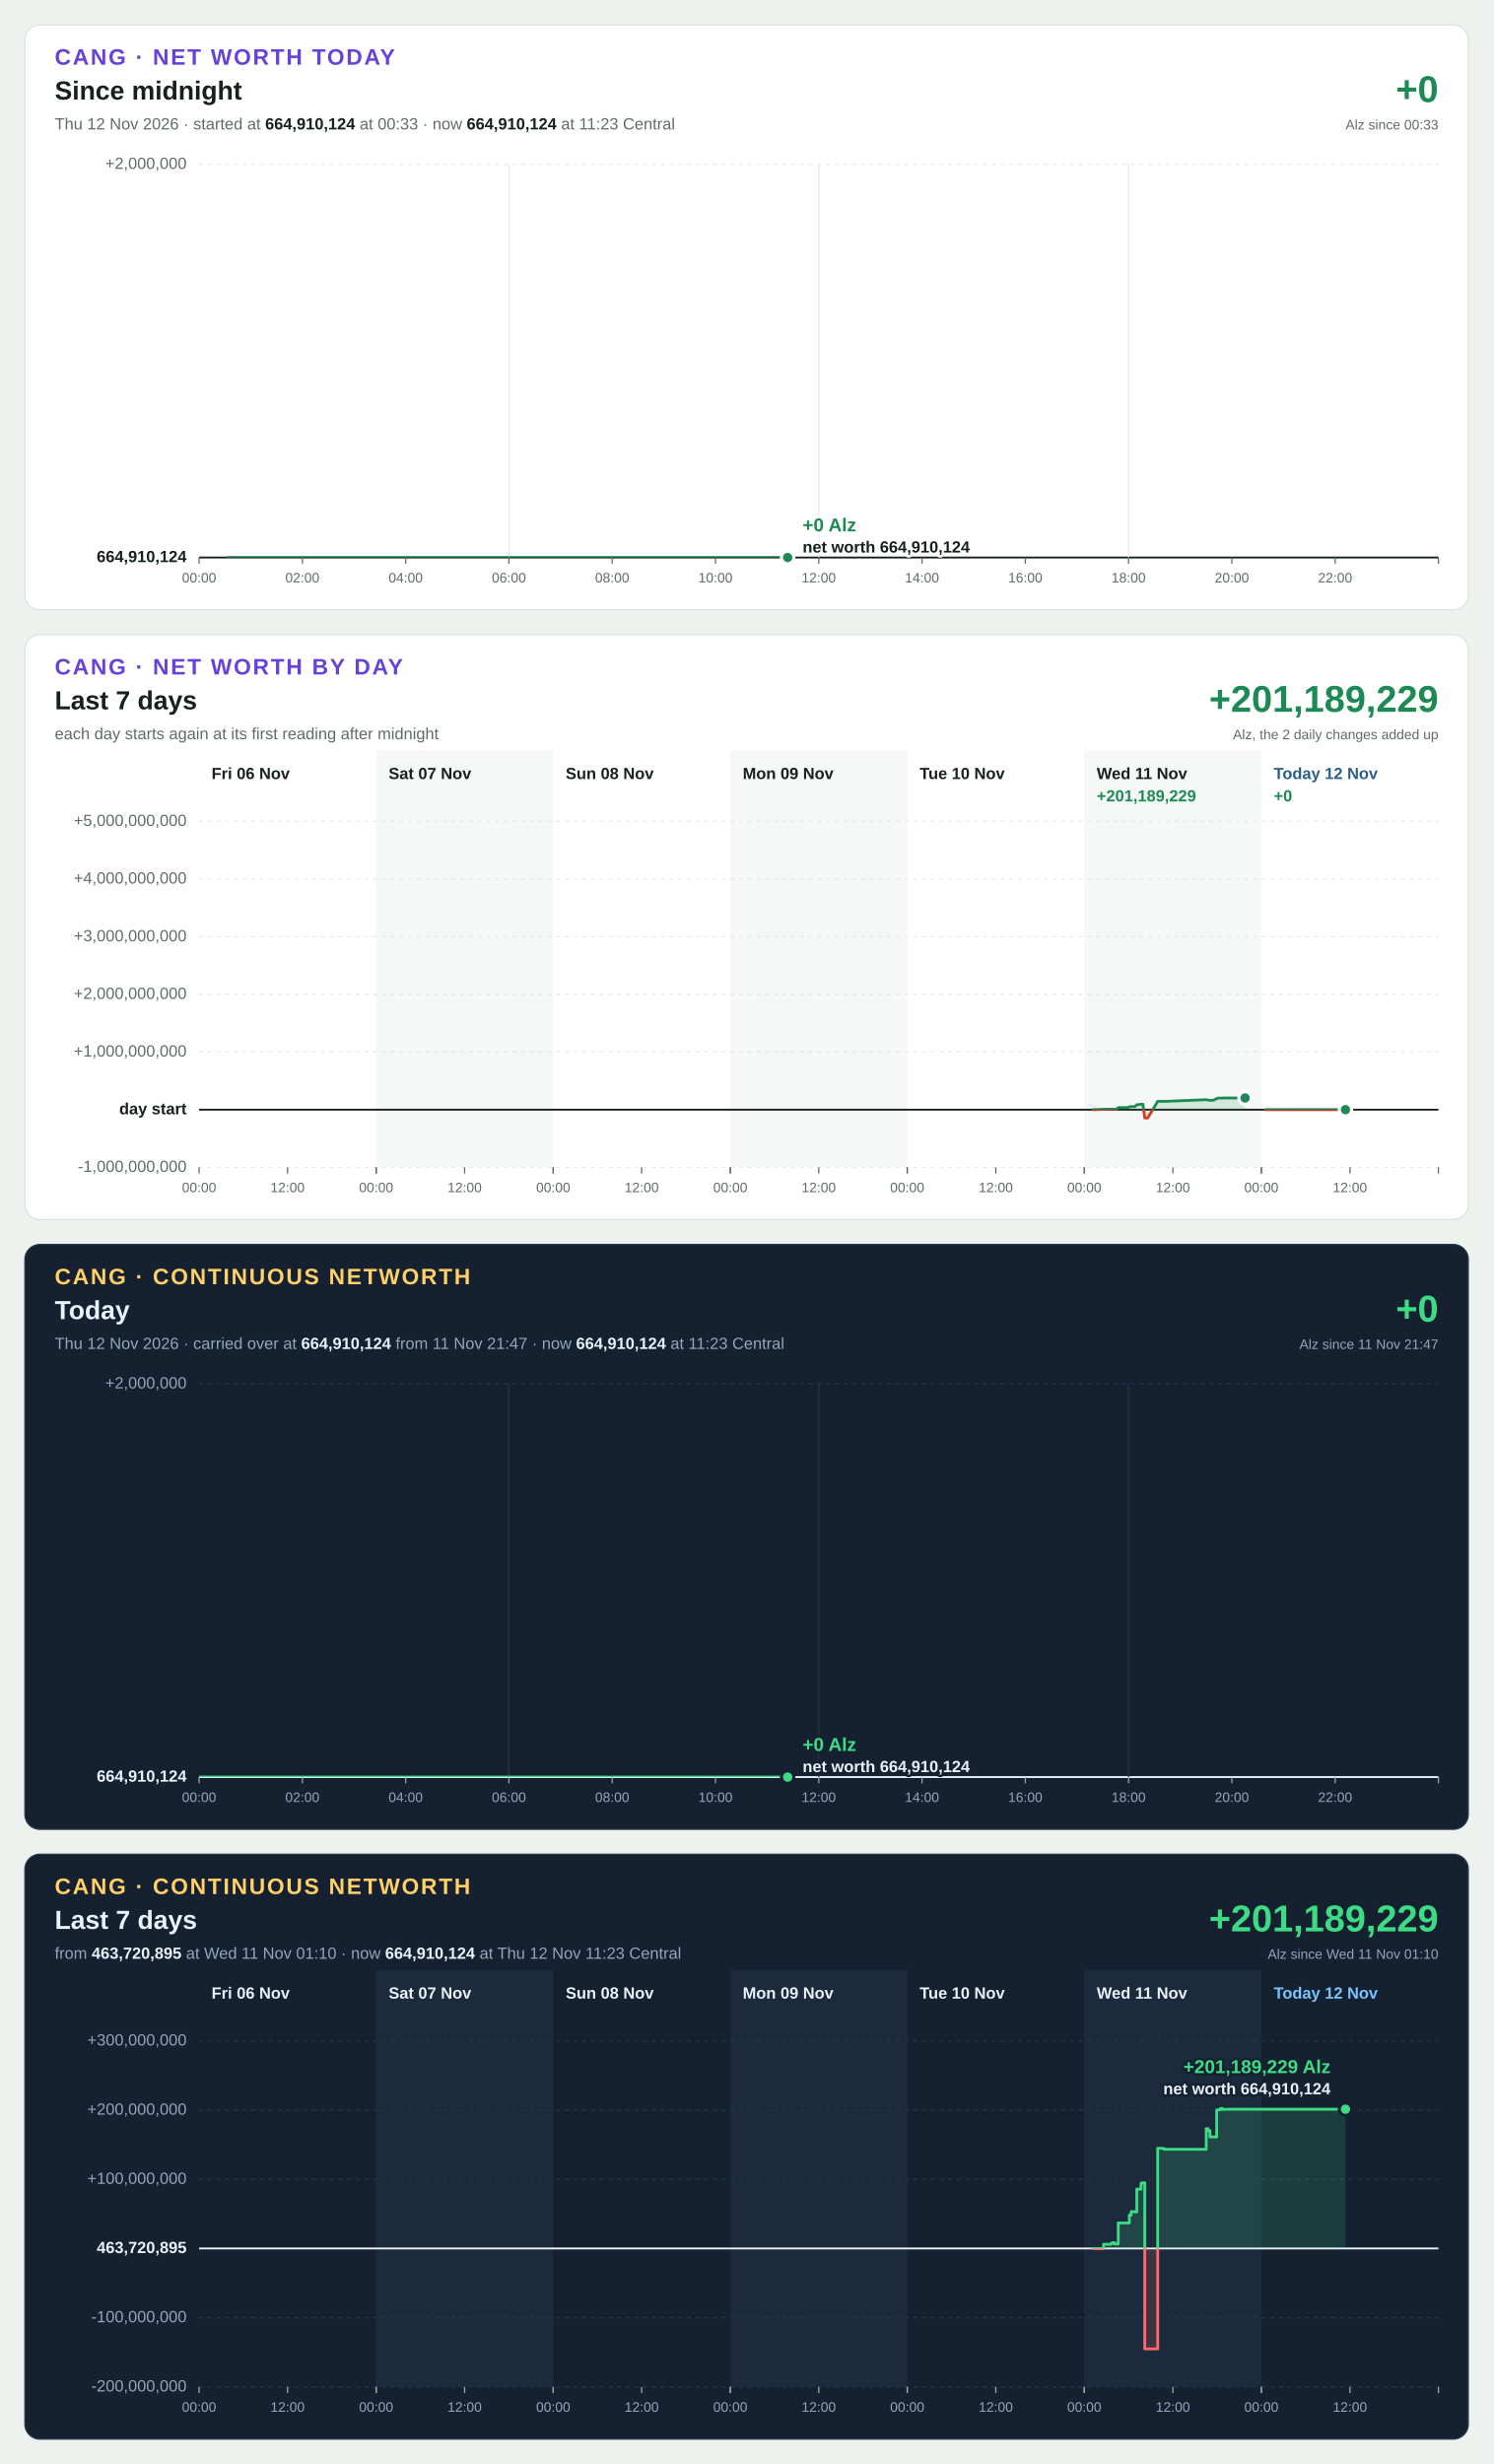
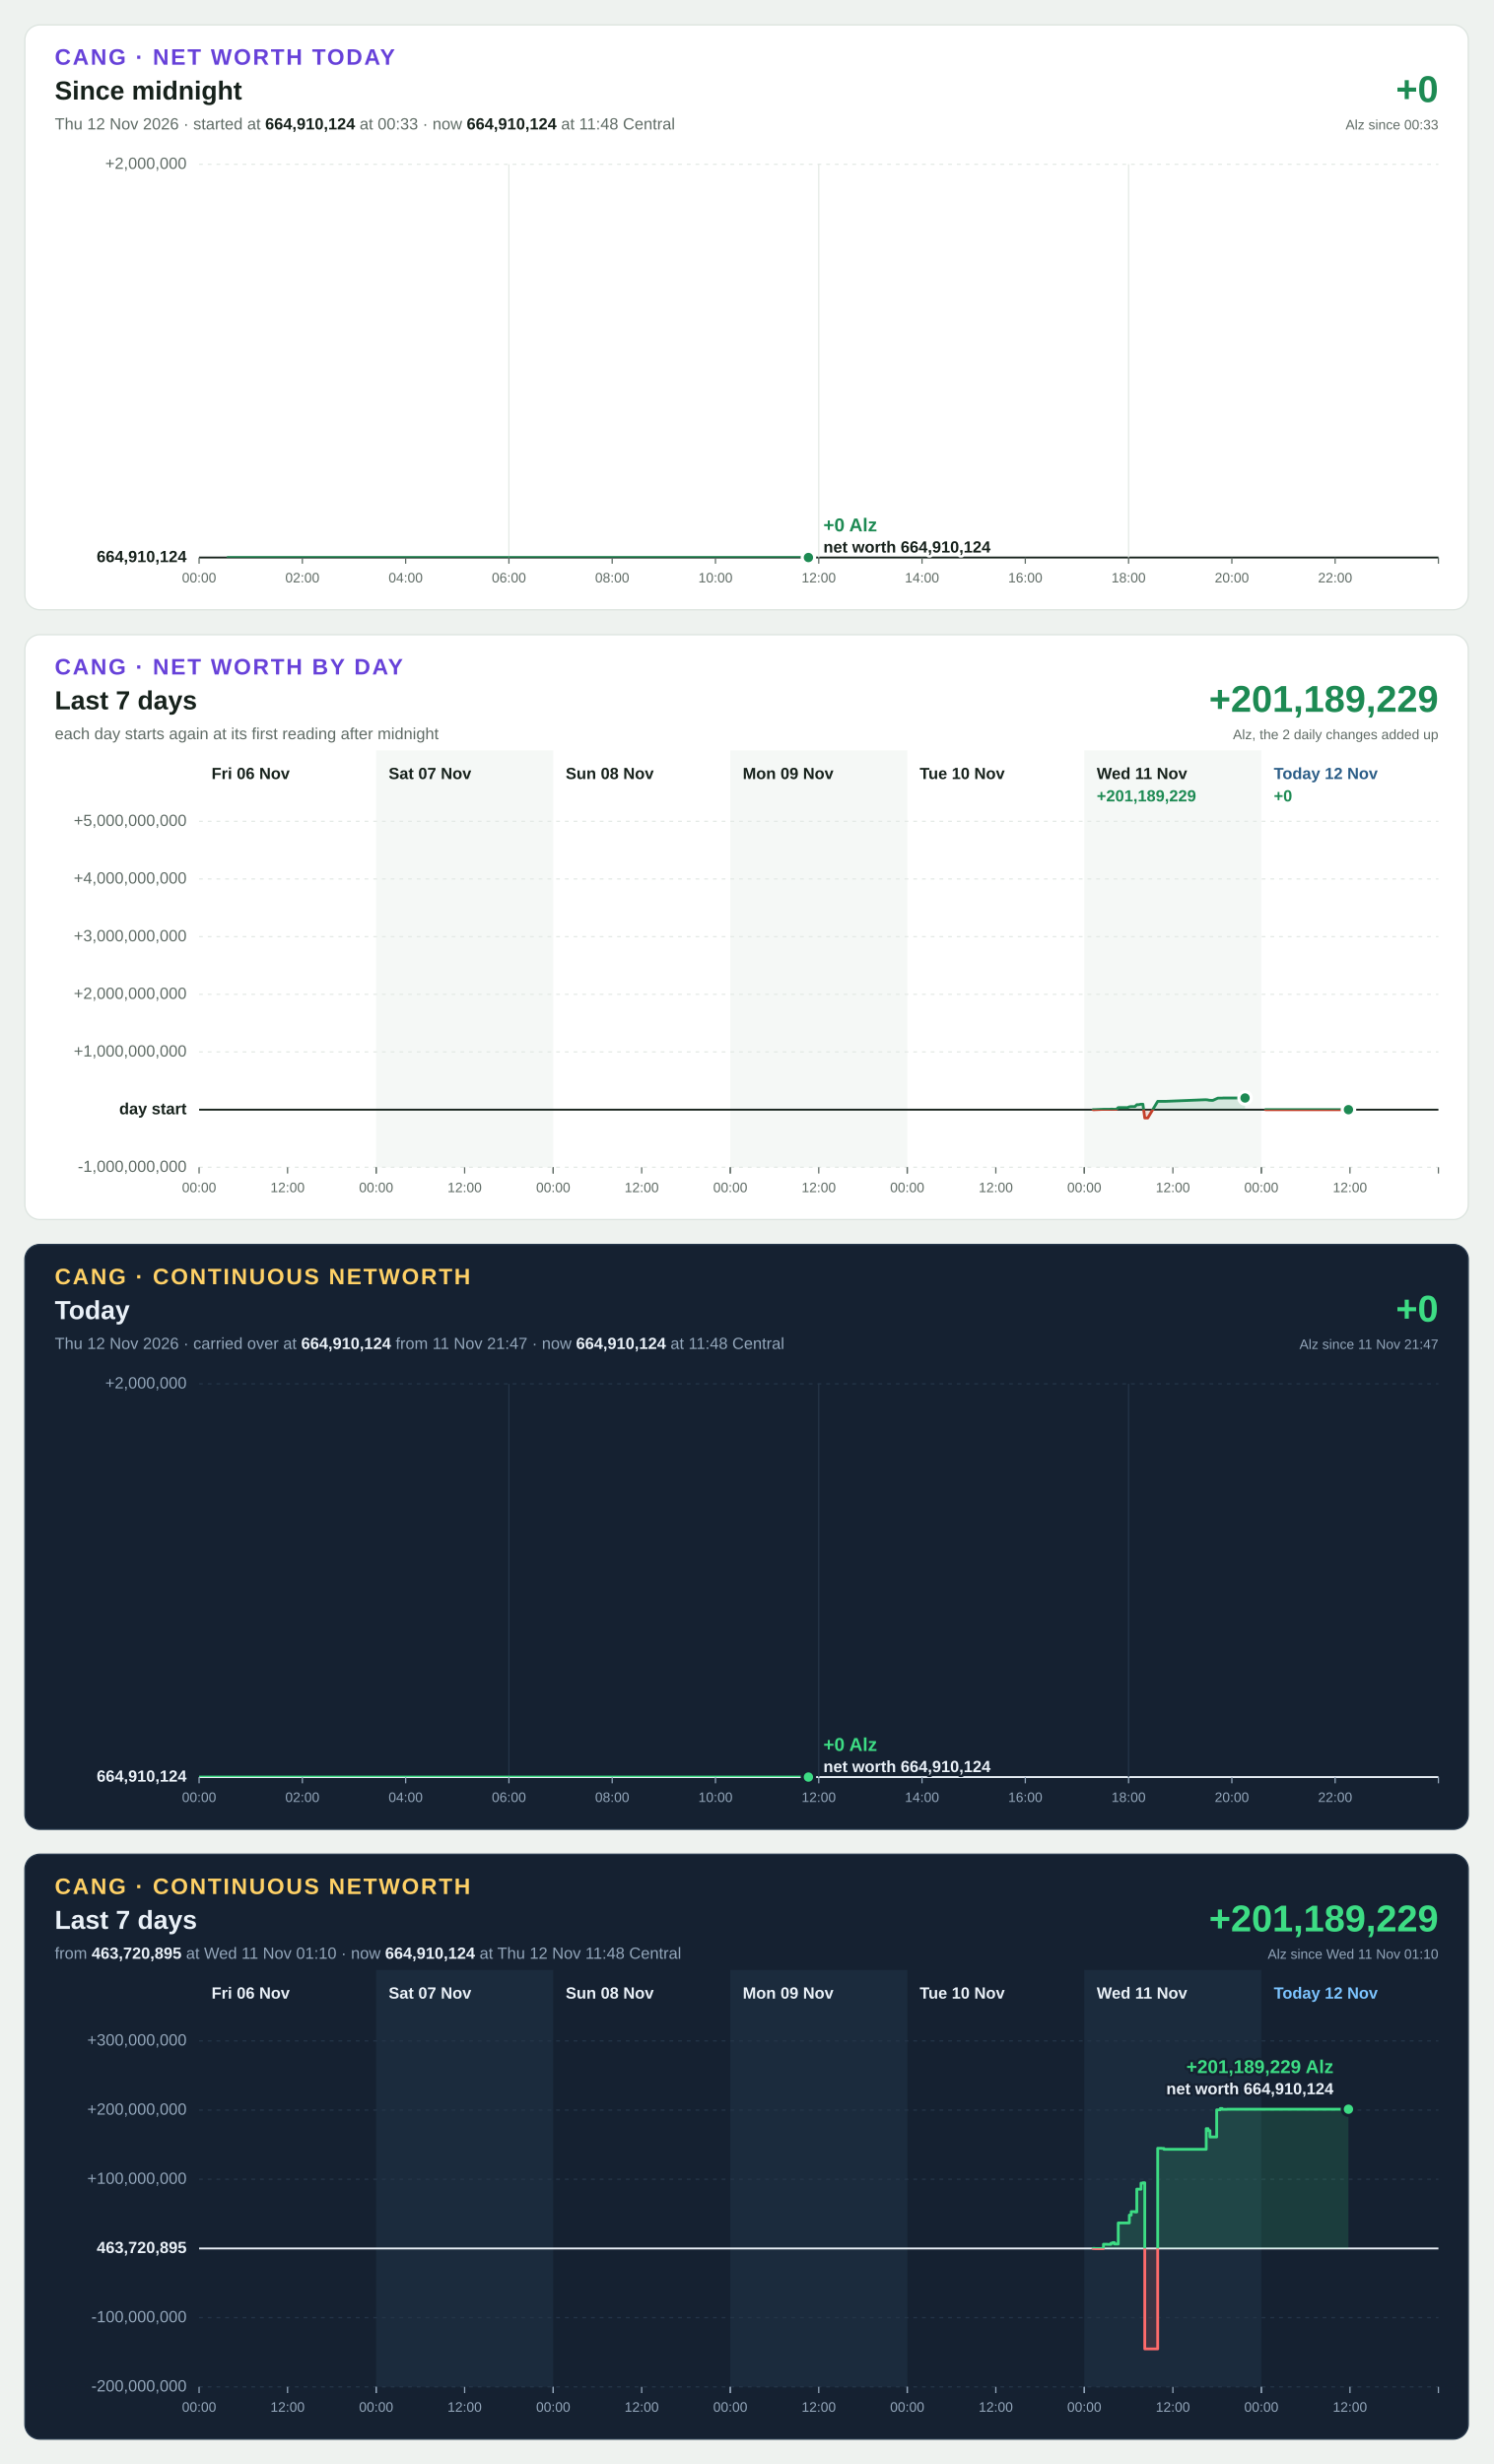
<svg xmlns="http://www.w3.org/2000/svg" width="1200" height="1980" viewBox="0 0 1200 1980" font-family="Segoe UI, Helvetica Neue, Arial, sans-serif" font-size="13" style="font-variant-numeric: tabular-nums">
  <rect width="1200" height="1980" fill="#eef2ef" />
  <g transform="translate(20,20)">
    <rect width="1160" height="470" rx="12" fill="#ffffff" stroke="#dbe3de" />
    <text x="24" y="32" font-size="18" font-weight="700" letter-spacing="1.4" fill="#6741d9">CANG · NET WORTH TODAY</text>
    <text x="24" y="60" font-size="21" font-weight="700" fill="#16211b">Since midnight</text>
-     <text x="24" y="84" fill="#5f6b65">Thu 12 Nov 2026 · started at <tspan font-weight="700" fill="#16211b">664,910,124</tspan> at 00:33 · now <tspan font-weight="700" fill="#16211b">664,910,124</tspan> at 11:23 Central</text>
+     <text x="24" y="84" fill="#5f6b65">Thu 12 Nov 2026 · started at <tspan font-weight="700" fill="#16211b">664,910,124</tspan> at 00:33 · now <tspan font-weight="700" fill="#16211b">664,910,124</tspan> at 11:48 Central</text>
    <text x="1136" y="62" font-size="30" font-weight="700" text-anchor="end" fill="#1d8a53">+0</text>
    <text x="1136" y="84" font-size="11" text-anchor="end" fill="#5f6b65">Alz since 00:33</text>
    <line x1="140" x2="1136" y1="428.0" y2="428.0" stroke="#16211b" stroke-width="1.5" />
    <text x="130" y="428.0" text-anchor="end" dominant-baseline="middle" font-weight="700" fill="#16211b">664,910,124</text>
    <line x1="140" x2="1136" y1="112.0" y2="112.0" stroke="#e3e9e5" stroke-width="1" stroke-dasharray="3 4" />
    <text x="130" y="112.0" text-anchor="end" dominant-baseline="middle" font-weight="400" fill="#5f6b65">+2,000,000</text>
    <line x1="140.0" x2="140.0" y1="428" y2="433" stroke="#5f6b65" stroke-width="1" />
    <text x="140.0" y="448" font-size="11" text-anchor="middle" fill="#5f6b65">00:00</text>
    <line x1="223.0" x2="223.0" y1="428" y2="433" stroke="#5f6b65" stroke-width="1" />
    <text x="223.0" y="448" font-size="11" text-anchor="middle" fill="#5f6b65">02:00</text>
    <line x1="306.0" x2="306.0" y1="428" y2="433" stroke="#5f6b65" stroke-width="1" />
    <text x="306.0" y="448" font-size="11" text-anchor="middle" fill="#5f6b65">04:00</text>
    <line x1="389.0" x2="389.0" y1="112" y2="428" stroke="#e3e9e5" stroke-width="1" />
    <line x1="389.0" x2="389.0" y1="428" y2="433" stroke="#5f6b65" stroke-width="1" />
    <text x="389.0" y="448" font-size="11" text-anchor="middle" fill="#5f6b65">06:00</text>
    <line x1="472.0" x2="472.0" y1="428" y2="433" stroke="#5f6b65" stroke-width="1" />
    <text x="472.0" y="448" font-size="11" text-anchor="middle" fill="#5f6b65">08:00</text>
    <line x1="555.0" x2="555.0" y1="428" y2="433" stroke="#5f6b65" stroke-width="1" />
    <text x="555.0" y="448" font-size="11" text-anchor="middle" fill="#5f6b65">10:00</text>
    <line x1="638.0" x2="638.0" y1="112" y2="428" stroke="#e3e9e5" stroke-width="1" />
    <line x1="638.0" x2="638.0" y1="428" y2="433" stroke="#5f6b65" stroke-width="1" />
    <text x="638.0" y="448" font-size="11" text-anchor="middle" fill="#5f6b65">12:00</text>
    <line x1="721.0" x2="721.0" y1="428" y2="433" stroke="#5f6b65" stroke-width="1" />
    <text x="721.0" y="448" font-size="11" text-anchor="middle" fill="#5f6b65">14:00</text>
    <line x1="804.0" x2="804.0" y1="428" y2="433" stroke="#5f6b65" stroke-width="1" />
    <text x="804.0" y="448" font-size="11" text-anchor="middle" fill="#5f6b65">16:00</text>
    <line x1="887.0" x2="887.0" y1="112" y2="428" stroke="#e3e9e5" stroke-width="1" />
    <line x1="887.0" x2="887.0" y1="428" y2="433" stroke="#5f6b65" stroke-width="1" />
    <text x="887.0" y="448" font-size="11" text-anchor="middle" fill="#5f6b65">18:00</text>
    <line x1="970.0" x2="970.0" y1="428" y2="433" stroke="#5f6b65" stroke-width="1" />
    <text x="970.0" y="448" font-size="11" text-anchor="middle" fill="#5f6b65">20:00</text>
    <line x1="1053.0" x2="1053.0" y1="428" y2="433" stroke="#5f6b65" stroke-width="1" />
    <text x="1053.0" y="448" font-size="11" text-anchor="middle" fill="#5f6b65">22:00</text>
    <line x1="1136.0" x2="1136.0" y1="428" y2="433" stroke="#5f6b65" stroke-width="1" />
    <defs>
-       <path id="shape-today" d="M163.1 428.0L163.1 428.0L163.7 428.0L187.1 428.0L187.4 428.0L195.3 428.0L508.9 428.0L509.2 428.0L572.1 428.0L572.4 428.0L588.5 428.0L588.8 428.0L613.0 428.0L613.0 428.0Z" />
-       <path id="line-today" d="M163.1 428.0L163.7 428.0L187.1 428.0L187.4 428.0L195.3 428.0L508.9 428.0L509.2 428.0L572.1 428.0L572.4 428.0L588.5 428.0L588.8 428.0L613.0 428.0" />
+       <path id="shape-today" d="M163.1 428.0L163.1 428.0L163.7 428.0L187.1 428.0L187.4 428.0L195.3 428.0L508.9 428.0L509.2 428.0L572.1 428.0L572.4 428.0L588.5 428.0L588.8 428.0L613.0 428.0L629.7 428.0L629.7 428.0Z" />
+       <path id="line-today" d="M163.1 428.0L163.7 428.0L187.1 428.0L187.4 428.0L195.3 428.0L508.9 428.0L509.2 428.0L572.1 428.0L572.4 428.0L588.5 428.0L588.8 428.0L613.0 428.0L629.7 428.0" />
      <clipPath id="up-today">
        <rect x="140" y="112" width="996" height="316.0" />
      </clipPath>
      <clipPath id="down-today">
        <rect x="140" y="428.0" width="996" height="0.0" />
      </clipPath>
    </defs>
    <use href="#shape-today" fill="#1d8a53" fill-opacity="0.15" clip-path="url(#up-today)" />
    <use href="#line-today" fill="none" stroke="#1d8a53" stroke-width="2.25" stroke-linejoin="round" stroke-linecap="round" clip-path="url(#up-today)" />
    <use href="#shape-today" fill="#c4402b" fill-opacity="0.15" clip-path="url(#down-today)" />
    <use href="#line-today" fill="none" stroke="#c4402b" stroke-width="2.25" stroke-linejoin="round" stroke-linecap="round" clip-path="url(#down-today)" />
-     <circle cx="613.0" cy="428.0" r="5" fill="#1d8a53" stroke="#ffffff" stroke-width="2.5" />
-     <text x="625.0" y="407.0" text-anchor="start" font-size="15" font-weight="700" fill="#1d8a53" stroke="#ffffff" stroke-width="4" stroke-linejoin="round" paint-order="stroke">+0 Alz</text>
-     <text x="625.0" y="424.0" text-anchor="start" font-size="13" font-weight="600" fill="#16211b" stroke="#ffffff" stroke-width="4" stroke-linejoin="round" paint-order="stroke">net worth 664,910,124</text>
+     <circle cx="629.7" cy="428.0" r="5" fill="#1d8a53" stroke="#ffffff" stroke-width="2.5" />
+     <text x="641.7" y="407.0" text-anchor="start" font-size="15" font-weight="700" fill="#1d8a53" stroke="#ffffff" stroke-width="4" stroke-linejoin="round" paint-order="stroke">+0 Alz</text>
+     <text x="641.7" y="424.0" text-anchor="start" font-size="13" font-weight="600" fill="#16211b" stroke="#ffffff" stroke-width="4" stroke-linejoin="round" paint-order="stroke">net worth 664,910,124</text>
  </g>
  <g transform="translate(20,510)">
    <rect width="1160" height="470" rx="12" fill="#ffffff" stroke="#dbe3de" />
    <text x="24" y="32" font-size="18" font-weight="700" letter-spacing="1.4" fill="#6741d9">CANG · NET WORTH BY DAY</text>
    <text x="24" y="60" font-size="21" font-weight="700" fill="#16211b">Last 7 days</text>
    <text x="24" y="84" fill="#5f6b65">each day starts again at its first reading after midnight</text>
    <text x="1136" y="62" font-size="30" font-weight="700" text-anchor="end" fill="#1d8a53">+201,189,229</text>
    <text x="1136" y="84" font-size="11" text-anchor="end" fill="#5f6b65">Alz, the 2 daily changes added up</text>
    <rect x="282.3" y="93" width="142.3" height="335" fill="#f5f8f6" />
    <rect x="566.9" y="93" width="142.3" height="335" fill="#f5f8f6" />
    <rect x="851.4" y="93" width="142.3" height="335" fill="#f5f8f6" />
    <line x1="140" x2="1136" y1="428.0" y2="428.0" stroke="#e3e9e5" stroke-width="1" stroke-dasharray="3 4" />
    <text x="130" y="428.0" text-anchor="end" dominant-baseline="middle" font-weight="400" fill="#5f6b65">-1,000,000,000</text>
    <line x1="140" x2="1136" y1="381.7" y2="381.7" stroke="#16211b" stroke-width="1.5" />
    <text x="130" y="381.7" text-anchor="end" dominant-baseline="middle" font-weight="700" fill="#16211b">day start</text>
    <line x1="140" x2="1136" y1="335.3" y2="335.3" stroke="#e3e9e5" stroke-width="1" stroke-dasharray="3 4" />
    <text x="130" y="335.3" text-anchor="end" dominant-baseline="middle" font-weight="400" fill="#5f6b65">+1,000,000,000</text>
    <line x1="140" x2="1136" y1="289.0" y2="289.0" stroke="#e3e9e5" stroke-width="1" stroke-dasharray="3 4" />
    <text x="130" y="289.0" text-anchor="end" dominant-baseline="middle" font-weight="400" fill="#5f6b65">+2,000,000,000</text>
    <line x1="140" x2="1136" y1="242.7" y2="242.7" stroke="#e3e9e5" stroke-width="1" stroke-dasharray="3 4" />
    <text x="130" y="242.7" text-anchor="end" dominant-baseline="middle" font-weight="400" fill="#5f6b65">+3,000,000,000</text>
    <line x1="140" x2="1136" y1="196.3" y2="196.3" stroke="#e3e9e5" stroke-width="1" stroke-dasharray="3 4" />
    <text x="130" y="196.3" text-anchor="end" dominant-baseline="middle" font-weight="400" fill="#5f6b65">+4,000,000,000</text>
    <line x1="140" x2="1136" y1="150.0" y2="150.0" stroke="#e3e9e5" stroke-width="1" stroke-dasharray="3 4" />
    <text x="130" y="150.0" text-anchor="end" dominant-baseline="middle" font-weight="400" fill="#5f6b65">+5,000,000,000</text>
    <text x="150.0" y="116" font-weight="700" fill="#16211b">Fri 06 Nov</text>
    <line x1="140.0" x2="140.0" y1="428" y2="433" stroke="#5f6b65" stroke-width="1" />
    <text x="140.0" y="448" font-size="11" text-anchor="middle" fill="#5f6b65">00:00</text>
    <line x1="211.1" x2="211.1" y1="428" y2="433" stroke="#5f6b65" stroke-width="1" />
    <text x="211.1" y="448" font-size="11" text-anchor="middle" fill="#5f6b65">12:00</text>
    <line x1="282.3" x2="282.3" y1="428" y2="433" stroke="#5f6b65" stroke-width="1" />
    <text x="292.3" y="116" font-weight="700" fill="#16211b">Sat 07 Nov</text>
    <line x1="282.3" x2="282.3" y1="428" y2="433" stroke="#5f6b65" stroke-width="1" />
    <text x="282.3" y="448" font-size="11" text-anchor="middle" fill="#5f6b65">00:00</text>
    <line x1="353.4" x2="353.4" y1="428" y2="433" stroke="#5f6b65" stroke-width="1" />
    <text x="353.4" y="448" font-size="11" text-anchor="middle" fill="#5f6b65">12:00</text>
    <line x1="424.6" x2="424.6" y1="428" y2="433" stroke="#5f6b65" stroke-width="1" />
    <text x="434.6" y="116" font-weight="700" fill="#16211b">Sun 08 Nov</text>
    <line x1="424.6" x2="424.6" y1="428" y2="433" stroke="#5f6b65" stroke-width="1" />
    <text x="424.6" y="448" font-size="11" text-anchor="middle" fill="#5f6b65">00:00</text>
    <line x1="495.7" x2="495.7" y1="428" y2="433" stroke="#5f6b65" stroke-width="1" />
    <text x="495.7" y="448" font-size="11" text-anchor="middle" fill="#5f6b65">12:00</text>
    <line x1="566.9" x2="566.9" y1="428" y2="433" stroke="#5f6b65" stroke-width="1" />
    <text x="576.9" y="116" font-weight="700" fill="#16211b">Mon 09 Nov</text>
    <line x1="566.9" x2="566.9" y1="428" y2="433" stroke="#5f6b65" stroke-width="1" />
    <text x="566.9" y="448" font-size="11" text-anchor="middle" fill="#5f6b65">00:00</text>
    <line x1="638.0" x2="638.0" y1="428" y2="433" stroke="#5f6b65" stroke-width="1" />
    <text x="638.0" y="448" font-size="11" text-anchor="middle" fill="#5f6b65">12:00</text>
    <line x1="709.1" x2="709.1" y1="428" y2="433" stroke="#5f6b65" stroke-width="1" />
    <text x="719.1" y="116" font-weight="700" fill="#16211b">Tue 10 Nov</text>
    <line x1="709.1" x2="709.1" y1="428" y2="433" stroke="#5f6b65" stroke-width="1" />
    <text x="709.1" y="448" font-size="11" text-anchor="middle" fill="#5f6b65">00:00</text>
    <line x1="780.3" x2="780.3" y1="428" y2="433" stroke="#5f6b65" stroke-width="1" />
    <text x="780.3" y="448" font-size="11" text-anchor="middle" fill="#5f6b65">12:00</text>
    <line x1="851.4" x2="851.4" y1="428" y2="433" stroke="#5f6b65" stroke-width="1" />
    <text x="861.4" y="116" font-weight="700" fill="#16211b">Wed 11 Nov</text>
    <line x1="851.4" x2="851.4" y1="428" y2="433" stroke="#5f6b65" stroke-width="1" />
    <text x="851.4" y="448" font-size="11" text-anchor="middle" fill="#5f6b65">00:00</text>
    <line x1="922.6" x2="922.6" y1="428" y2="433" stroke="#5f6b65" stroke-width="1" />
    <text x="922.6" y="448" font-size="11" text-anchor="middle" fill="#5f6b65">12:00</text>
    <line x1="993.7" x2="993.7" y1="428" y2="433" stroke="#5f6b65" stroke-width="1" />
    <text x="861.4" y="134" font-weight="700" fill="#1d8a53">+201,189,229</text>
    <defs>
      <path id="shape-day5" d="M858.4 381.7L858.4 381.7L859.9 381.7L866.8 381.4L868.3 381.4L869.8 381.4L871.3 381.4L872.8 381.3L874.2 381.3L875.7 381.4L877.2 381.4L878.7 380.0L880.2 380.0L881.7 380.0L883.2 380.0L884.7 380.0L886.2 380.0L887.6 379.4L889.1 379.2L890.6 379.2L892.1 379.2L893.6 377.7L895.1 377.7L897.0 377.3L898.5 377.3L900.0 388.4L902.4 388.4L910.4 375.0L911.9 375.0L913.4 375.0L915.4 375.0L916.9 375.0L948.8 373.7L950.3 373.8L951.8 374.1L953.3 374.2L954.8 374.2L958.8 372.4L959.8 372.4L961.2 372.4L962.2 372.4L963.2 372.3L964.7 372.3L965.7 372.3L966.7 372.3L972.8 372.3L980.6 372.3L980.6 381.7Z" />
      <path id="line-day5" d="M858.4 381.7L859.9 381.7L866.8 381.4L868.3 381.4L869.8 381.4L871.3 381.4L872.8 381.3L874.2 381.3L875.7 381.4L877.2 381.4L878.7 380.0L880.2 380.0L881.7 380.0L883.2 380.0L884.7 380.0L886.2 380.0L887.6 379.4L889.1 379.2L890.6 379.2L892.1 379.2L893.6 377.7L895.1 377.7L897.0 377.3L898.5 377.3L900.0 388.4L902.4 388.4L910.4 375.0L911.9 375.0L913.4 375.0L915.4 375.0L916.9 375.0L948.8 373.7L950.3 373.8L951.8 374.1L953.3 374.2L954.8 374.2L958.8 372.4L959.8 372.4L961.2 372.4L962.2 372.4L963.2 372.3L964.7 372.3L965.7 372.3L966.7 372.3L972.8 372.3L980.6 372.3" />
      <clipPath id="up-day5">
        <rect x="140" y="150" width="996" height="231.7" />
      </clipPath>
      <clipPath id="down-day5">
        <rect x="140" y="381.7" width="996" height="46.3" />
      </clipPath>
    </defs>
    <use href="#shape-day5" fill="#1d8a53" fill-opacity="0.15" clip-path="url(#up-day5)" />
    <use href="#line-day5" fill="none" stroke="#1d8a53" stroke-width="2.25" stroke-linejoin="round" stroke-linecap="round" clip-path="url(#up-day5)" />
    <use href="#shape-day5" fill="#c4402b" fill-opacity="0.15" clip-path="url(#down-day5)" />
    <use href="#line-day5" fill="none" stroke="#c4402b" stroke-width="2.25" stroke-linejoin="round" stroke-linecap="round" clip-path="url(#down-day5)" />
    <circle cx="980.6" cy="372.3" r="5" fill="#1d8a53" stroke="#ffffff" stroke-width="2.5" />
    <text x="1003.7" y="116" font-weight="700" fill="#2b5d87">Today 12 Nov</text>
    <line x1="993.7" x2="993.7" y1="428" y2="433" stroke="#5f6b65" stroke-width="1" />
    <text x="993.7" y="448" font-size="11" text-anchor="middle" fill="#5f6b65">00:00</text>
    <line x1="1064.9" x2="1064.9" y1="428" y2="433" stroke="#5f6b65" stroke-width="1" />
    <text x="1064.9" y="448" font-size="11" text-anchor="middle" fill="#5f6b65">12:00</text>
    <line x1="1136.0" x2="1136.0" y1="428" y2="433" stroke="#5f6b65" stroke-width="1" />
    <text x="1003.7" y="134" font-weight="700" fill="#1d8a53">+0</text>
    <defs>
-       <path id="shape-day6" d="M997.0 381.7L997.0 381.7L1000.5 381.7L1046.5 381.7L1057.8 381.7L1061.3 381.7L1061.3 381.7Z" />
-       <path id="line-day6" d="M997.0 381.7L1000.5 381.7L1046.5 381.7L1057.8 381.7L1061.3 381.7" />
+       <path id="shape-day6" d="M997.0 381.7L997.0 381.7L1000.5 381.7L1046.5 381.7L1057.8 381.7L1063.7 381.7L1063.7 381.7Z" />
+       <path id="line-day6" d="M997.0 381.7L1000.5 381.7L1046.5 381.7L1057.8 381.7L1063.7 381.7" />
      <clipPath id="up-day6">
        <rect x="140" y="150" width="996" height="231.7" />
      </clipPath>
      <clipPath id="down-day6">
        <rect x="140" y="381.7" width="996" height="46.3" />
      </clipPath>
    </defs>
    <use href="#shape-day6" fill="#1d8a53" fill-opacity="0.15" clip-path="url(#up-day6)" />
    <use href="#line-day6" fill="none" stroke="#1d8a53" stroke-width="2.25" stroke-linejoin="round" stroke-linecap="round" clip-path="url(#up-day6)" />
    <use href="#shape-day6" fill="#c4402b" fill-opacity="0.15" clip-path="url(#down-day6)" />
    <use href="#line-day6" fill="none" stroke="#c4402b" stroke-width="2.25" stroke-linejoin="round" stroke-linecap="round" clip-path="url(#down-day6)" />
-     <circle cx="1061.3" cy="381.7" r="5" fill="#1d8a53" stroke="#ffffff" stroke-width="2.5" />
+     <circle cx="1063.7" cy="381.7" r="5" fill="#1d8a53" stroke="#ffffff" stroke-width="2.5" />
  </g>
  <g transform="translate(20,1000)">
    <rect width="1160" height="470" rx="12" fill="#152131" stroke="#24364a" />
    <text x="24" y="32" font-size="18" font-weight="700" letter-spacing="1.4" fill="#ffd166">CANG · CONTINUOUS NETWORTH</text>
    <text x="24" y="60" font-size="21" font-weight="700" fill="#eaf1f8">Today</text>
-     <text x="24" y="84" fill="#93a6ba">Thu 12 Nov 2026 · carried over at <tspan font-weight="700" fill="#eaf1f8">664,910,124</tspan> from 11 Nov 21:47 · now <tspan font-weight="700" fill="#eaf1f8">664,910,124</tspan> at 11:23 Central</text>
+     <text x="24" y="84" fill="#93a6ba">Thu 12 Nov 2026 · carried over at <tspan font-weight="700" fill="#eaf1f8">664,910,124</tspan> from 11 Nov 21:47 · now <tspan font-weight="700" fill="#eaf1f8">664,910,124</tspan> at 11:48 Central</text>
    <text x="1136" y="62" font-size="30" font-weight="700" text-anchor="end" fill="#3ddc84">+0</text>
    <text x="1136" y="84" font-size="11" text-anchor="end" fill="#93a6ba">Alz since 11 Nov 21:47</text>
    <line x1="140" x2="1136" y1="428.0" y2="428.0" stroke="#eaf1f8" stroke-width="1.5" />
    <text x="130" y="428.0" text-anchor="end" dominant-baseline="middle" font-weight="700" fill="#eaf1f8">664,910,124</text>
    <line x1="140" x2="1136" y1="112.0" y2="112.0" stroke="#243548" stroke-width="1" stroke-dasharray="3 4" />
    <text x="130" y="112.0" text-anchor="end" dominant-baseline="middle" font-weight="400" fill="#93a6ba">+2,000,000</text>
    <line x1="140.0" x2="140.0" y1="428" y2="433" stroke="#93a6ba" stroke-width="1" />
    <text x="140.0" y="448" font-size="11" text-anchor="middle" fill="#93a6ba">00:00</text>
    <line x1="223.0" x2="223.0" y1="428" y2="433" stroke="#93a6ba" stroke-width="1" />
    <text x="223.0" y="448" font-size="11" text-anchor="middle" fill="#93a6ba">02:00</text>
    <line x1="306.0" x2="306.0" y1="428" y2="433" stroke="#93a6ba" stroke-width="1" />
    <text x="306.0" y="448" font-size="11" text-anchor="middle" fill="#93a6ba">04:00</text>
    <line x1="389.0" x2="389.0" y1="112" y2="428" stroke="#243548" stroke-width="1" />
    <line x1="389.0" x2="389.0" y1="428" y2="433" stroke="#93a6ba" stroke-width="1" />
    <text x="389.0" y="448" font-size="11" text-anchor="middle" fill="#93a6ba">06:00</text>
    <line x1="472.0" x2="472.0" y1="428" y2="433" stroke="#93a6ba" stroke-width="1" />
    <text x="472.0" y="448" font-size="11" text-anchor="middle" fill="#93a6ba">08:00</text>
    <line x1="555.0" x2="555.0" y1="428" y2="433" stroke="#93a6ba" stroke-width="1" />
    <text x="555.0" y="448" font-size="11" text-anchor="middle" fill="#93a6ba">10:00</text>
    <line x1="638.0" x2="638.0" y1="112" y2="428" stroke="#243548" stroke-width="1" />
    <line x1="638.0" x2="638.0" y1="428" y2="433" stroke="#93a6ba" stroke-width="1" />
    <text x="638.0" y="448" font-size="11" text-anchor="middle" fill="#93a6ba">12:00</text>
    <line x1="721.0" x2="721.0" y1="428" y2="433" stroke="#93a6ba" stroke-width="1" />
    <text x="721.0" y="448" font-size="11" text-anchor="middle" fill="#93a6ba">14:00</text>
    <line x1="804.0" x2="804.0" y1="428" y2="433" stroke="#93a6ba" stroke-width="1" />
    <text x="804.0" y="448" font-size="11" text-anchor="middle" fill="#93a6ba">16:00</text>
    <line x1="887.0" x2="887.0" y1="112" y2="428" stroke="#243548" stroke-width="1" />
    <line x1="887.0" x2="887.0" y1="428" y2="433" stroke="#93a6ba" stroke-width="1" />
    <text x="887.0" y="448" font-size="11" text-anchor="middle" fill="#93a6ba">18:00</text>
    <line x1="970.0" x2="970.0" y1="428" y2="433" stroke="#93a6ba" stroke-width="1" />
    <text x="970.0" y="448" font-size="11" text-anchor="middle" fill="#93a6ba">20:00</text>
    <line x1="1053.0" x2="1053.0" y1="428" y2="433" stroke="#93a6ba" stroke-width="1" />
    <text x="1053.0" y="448" font-size="11" text-anchor="middle" fill="#93a6ba">22:00</text>
    <line x1="1136.0" x2="1136.0" y1="428" y2="433" stroke="#93a6ba" stroke-width="1" />
    <defs>
-       <path id="shape-flow-today" d="M140.0 428.0L140.0 428.0L613.0 428.0L613.0 428.0L613.0 428.0Z" />
-       <path id="line-flow-today" d="M140.0 428.0L613.0 428.0L613.0 428.0" />
+       <path id="shape-flow-today" d="M140.0 428.0L140.0 428.0L629.7 428.0L629.7 428.0L629.7 428.0Z" />
+       <path id="line-flow-today" d="M140.0 428.0L629.7 428.0L629.7 428.0" />
      <clipPath id="up-flow-today">
        <rect x="140" y="112" width="996" height="316.0" />
      </clipPath>
      <clipPath id="down-flow-today">
        <rect x="140" y="428.0" width="996" height="0.0" />
      </clipPath>
    </defs>
    <use href="#shape-flow-today" fill="#3ddc84" fill-opacity="0.15" clip-path="url(#up-flow-today)" />
    <use href="#line-flow-today" fill="none" stroke="#3ddc84" stroke-width="2.25" stroke-linejoin="round" stroke-linecap="round" clip-path="url(#up-flow-today)" />
    <use href="#shape-flow-today" fill="#ff6b6b" fill-opacity="0.15" clip-path="url(#down-flow-today)" />
    <use href="#line-flow-today" fill="none" stroke="#ff6b6b" stroke-width="2.25" stroke-linejoin="round" stroke-linecap="round" clip-path="url(#down-flow-today)" />
-     <circle cx="613.0" cy="428.0" r="5" fill="#3ddc84" stroke="#152131" stroke-width="2.5" />
-     <text x="625.0" y="407.0" text-anchor="start" font-size="15" font-weight="700" fill="#3ddc84" stroke="#152131" stroke-width="4" stroke-linejoin="round" paint-order="stroke">+0 Alz</text>
-     <text x="625.0" y="424.0" text-anchor="start" font-size="13" font-weight="600" fill="#eaf1f8" stroke="#152131" stroke-width="4" stroke-linejoin="round" paint-order="stroke">net worth 664,910,124</text>
+     <circle cx="629.7" cy="428.0" r="5" fill="#3ddc84" stroke="#152131" stroke-width="2.5" />
+     <text x="641.7" y="407.0" text-anchor="start" font-size="15" font-weight="700" fill="#3ddc84" stroke="#152131" stroke-width="4" stroke-linejoin="round" paint-order="stroke">+0 Alz</text>
+     <text x="641.7" y="424.0" text-anchor="start" font-size="13" font-weight="600" fill="#eaf1f8" stroke="#152131" stroke-width="4" stroke-linejoin="round" paint-order="stroke">net worth 664,910,124</text>
  </g>
  <g transform="translate(20,1490)">
    <rect width="1160" height="470" rx="12" fill="#152131" stroke="#24364a" />
    <text x="24" y="32" font-size="18" font-weight="700" letter-spacing="1.4" fill="#ffd166">CANG · CONTINUOUS NETWORTH</text>
    <text x="24" y="60" font-size="21" font-weight="700" fill="#eaf1f8">Last 7 days</text>
-     <text x="24" y="84" fill="#93a6ba">from <tspan font-weight="700" fill="#eaf1f8">463,720,895</tspan> at Wed 11 Nov 01:10 · now <tspan font-weight="700" fill="#eaf1f8">664,910,124</tspan> at Thu 12 Nov 11:23 Central</text>
+     <text x="24" y="84" fill="#93a6ba">from <tspan font-weight="700" fill="#eaf1f8">463,720,895</tspan> at Wed 11 Nov 01:10 · now <tspan font-weight="700" fill="#eaf1f8">664,910,124</tspan> at Thu 12 Nov 11:48 Central</text>
    <text x="1136" y="62" font-size="30" font-weight="700" text-anchor="end" fill="#3ddc84">+201,189,229</text>
    <text x="1136" y="84" font-size="11" text-anchor="end" fill="#93a6ba">Alz since Wed 11 Nov 01:10</text>
    <rect x="282.3" y="93" width="142.3" height="335" fill="#1b2b3d" />
    <rect x="566.9" y="93" width="142.3" height="335" fill="#1b2b3d" />
    <rect x="851.4" y="93" width="142.3" height="335" fill="#1b2b3d" />
    <line x1="140" x2="1136" y1="428.0" y2="428.0" stroke="#243548" stroke-width="1" stroke-dasharray="3 4" />
    <text x="130" y="428.0" text-anchor="end" dominant-baseline="middle" font-weight="400" fill="#93a6ba">-200,000,000</text>
    <line x1="140" x2="1136" y1="372.4" y2="372.4" stroke="#243548" stroke-width="1" stroke-dasharray="3 4" />
    <text x="130" y="372.4" text-anchor="end" dominant-baseline="middle" font-weight="400" fill="#93a6ba">-100,000,000</text>
    <line x1="140" x2="1136" y1="316.8" y2="316.8" stroke="#eaf1f8" stroke-width="1.5" />
    <text x="130" y="316.8" text-anchor="end" dominant-baseline="middle" font-weight="700" fill="#eaf1f8">463,720,895</text>
    <line x1="140" x2="1136" y1="261.2" y2="261.2" stroke="#243548" stroke-width="1" stroke-dasharray="3 4" />
    <text x="130" y="261.2" text-anchor="end" dominant-baseline="middle" font-weight="400" fill="#93a6ba">+100,000,000</text>
    <line x1="140" x2="1136" y1="205.6" y2="205.6" stroke="#243548" stroke-width="1" stroke-dasharray="3 4" />
    <text x="130" y="205.6" text-anchor="end" dominant-baseline="middle" font-weight="400" fill="#93a6ba">+200,000,000</text>
    <line x1="140" x2="1136" y1="150.0" y2="150.0" stroke="#243548" stroke-width="1" stroke-dasharray="3 4" />
    <text x="130" y="150.0" text-anchor="end" dominant-baseline="middle" font-weight="400" fill="#93a6ba">+300,000,000</text>
    <text x="150.0" y="116" font-weight="700" fill="#eaf1f8">Fri 06 Nov</text>
    <line x1="140.0" x2="140.0" y1="428" y2="433" stroke="#93a6ba" stroke-width="1" />
    <text x="140.0" y="448" font-size="11" text-anchor="middle" fill="#93a6ba">00:00</text>
    <line x1="211.1" x2="211.1" y1="428" y2="433" stroke="#93a6ba" stroke-width="1" />
    <text x="211.1" y="448" font-size="11" text-anchor="middle" fill="#93a6ba">12:00</text>
    <line x1="282.3" x2="282.3" y1="428" y2="433" stroke="#93a6ba" stroke-width="1" />
    <text x="292.3" y="116" font-weight="700" fill="#eaf1f8">Sat 07 Nov</text>
    <line x1="282.3" x2="282.3" y1="428" y2="433" stroke="#93a6ba" stroke-width="1" />
    <text x="282.3" y="448" font-size="11" text-anchor="middle" fill="#93a6ba">00:00</text>
    <line x1="353.4" x2="353.4" y1="428" y2="433" stroke="#93a6ba" stroke-width="1" />
    <text x="353.4" y="448" font-size="11" text-anchor="middle" fill="#93a6ba">12:00</text>
    <line x1="424.6" x2="424.6" y1="428" y2="433" stroke="#93a6ba" stroke-width="1" />
    <text x="434.6" y="116" font-weight="700" fill="#eaf1f8">Sun 08 Nov</text>
    <line x1="424.6" x2="424.6" y1="428" y2="433" stroke="#93a6ba" stroke-width="1" />
    <text x="424.6" y="448" font-size="11" text-anchor="middle" fill="#93a6ba">00:00</text>
    <line x1="495.7" x2="495.7" y1="428" y2="433" stroke="#93a6ba" stroke-width="1" />
    <text x="495.7" y="448" font-size="11" text-anchor="middle" fill="#93a6ba">12:00</text>
    <line x1="566.9" x2="566.9" y1="428" y2="433" stroke="#93a6ba" stroke-width="1" />
    <text x="576.9" y="116" font-weight="700" fill="#eaf1f8">Mon 09 Nov</text>
    <line x1="566.9" x2="566.9" y1="428" y2="433" stroke="#93a6ba" stroke-width="1" />
    <text x="566.9" y="448" font-size="11" text-anchor="middle" fill="#93a6ba">00:00</text>
    <line x1="638.0" x2="638.0" y1="428" y2="433" stroke="#93a6ba" stroke-width="1" />
    <text x="638.0" y="448" font-size="11" text-anchor="middle" fill="#93a6ba">12:00</text>
    <line x1="709.1" x2="709.1" y1="428" y2="433" stroke="#93a6ba" stroke-width="1" />
    <text x="719.1" y="116" font-weight="700" fill="#eaf1f8">Tue 10 Nov</text>
    <line x1="709.1" x2="709.1" y1="428" y2="433" stroke="#93a6ba" stroke-width="1" />
    <text x="709.1" y="448" font-size="11" text-anchor="middle" fill="#93a6ba">00:00</text>
    <line x1="780.3" x2="780.3" y1="428" y2="433" stroke="#93a6ba" stroke-width="1" />
    <text x="780.3" y="448" font-size="11" text-anchor="middle" fill="#93a6ba">12:00</text>
    <line x1="851.4" x2="851.4" y1="428" y2="433" stroke="#93a6ba" stroke-width="1" />
    <text x="861.4" y="116" font-weight="700" fill="#eaf1f8">Wed 11 Nov</text>
    <line x1="851.4" x2="851.4" y1="428" y2="433" stroke="#93a6ba" stroke-width="1" />
    <text x="851.4" y="448" font-size="11" text-anchor="middle" fill="#93a6ba">00:00</text>
    <line x1="922.6" x2="922.6" y1="428" y2="433" stroke="#93a6ba" stroke-width="1" />
    <text x="922.6" y="448" font-size="11" text-anchor="middle" fill="#93a6ba">12:00</text>
    <line x1="993.7" x2="993.7" y1="428" y2="433" stroke="#93a6ba" stroke-width="1" />
    <text x="1003.7" y="116" font-weight="700" fill="#7cc4ff">Today 12 Nov</text>
    <line x1="993.7" x2="993.7" y1="428" y2="433" stroke="#93a6ba" stroke-width="1" />
    <text x="993.7" y="448" font-size="11" text-anchor="middle" fill="#93a6ba">00:00</text>
    <line x1="1064.9" x2="1064.9" y1="428" y2="433" stroke="#93a6ba" stroke-width="1" />
    <text x="1064.9" y="448" font-size="11" text-anchor="middle" fill="#93a6ba">12:00</text>
    <line x1="1136.0" x2="1136.0" y1="428" y2="433" stroke="#93a6ba" stroke-width="1" />
    <defs>
-       <path id="shape-flow-week" d="M858.4 316.8L858.4 316.8L859.9 316.8L859.9 316.9L866.8 316.9L866.8 313.4L868.3 313.4L868.3 313.4L869.8 313.4L869.8 313.5L871.3 313.5L871.3 313.5L872.8 313.5L872.8 312.6L874.2 312.6L874.2 312.1L875.7 312.1L875.7 313.2L877.2 313.2L877.2 313.2L878.7 313.2L878.7 296.3L880.2 296.3L880.2 296.3L881.7 296.3L881.7 296.3L883.2 296.3L883.2 296.3L884.7 296.3L884.7 296.3L886.2 296.3L886.2 296.3L887.6 296.3L887.6 290.0L889.1 290.0L889.1 287.2L890.6 287.2L890.6 287.2L892.1 287.2L892.1 287.5L893.6 287.5L893.6 269.1L895.1 269.1L895.1 269.2L897.0 269.2L897.0 264.3L898.5 264.3L898.5 264.0L900.0 264.0L900.0 397.5L902.4 397.5L902.4 397.5L910.4 397.5L910.4 236.3L911.9 236.3L911.9 236.3L913.4 236.3L913.4 236.4L915.4 236.4L915.4 237.1L916.9 237.1L916.9 237.1L949.4 237.1L949.4 220.5L950.9 220.5L950.9 222.1L952.4 222.1L952.4 227.2L957.8 227.2L957.8 205.4L959.3 205.4L959.3 205.4L960.7 205.4L960.7 204.3L962.2 204.3L962.2 205.0L963.7 205.0L963.7 205.0L964.7 205.0L964.7 205.0L966.2 205.0L966.2 204.9L1061.3 204.9L1061.3 204.9L1061.3 316.8Z" />
-       <path id="line-flow-week" d="M858.4 316.8L859.9 316.8L859.9 316.9L866.8 316.9L866.8 313.4L868.3 313.4L868.3 313.4L869.8 313.4L869.8 313.5L871.3 313.5L871.3 313.5L872.8 313.5L872.8 312.6L874.2 312.6L874.2 312.1L875.7 312.1L875.7 313.2L877.2 313.2L877.2 313.2L878.7 313.2L878.7 296.3L880.2 296.3L880.2 296.3L881.7 296.3L881.7 296.3L883.2 296.3L883.2 296.3L884.7 296.3L884.7 296.3L886.2 296.3L886.2 296.3L887.6 296.3L887.6 290.0L889.1 290.0L889.1 287.2L890.6 287.2L890.6 287.2L892.1 287.2L892.1 287.5L893.6 287.5L893.6 269.1L895.1 269.1L895.1 269.2L897.0 269.2L897.0 264.3L898.5 264.3L898.5 264.0L900.0 264.0L900.0 397.5L902.4 397.5L902.4 397.5L910.4 397.5L910.4 236.3L911.9 236.3L911.9 236.3L913.4 236.3L913.4 236.4L915.4 236.4L915.4 237.1L916.9 237.1L916.9 237.1L949.4 237.1L949.4 220.5L950.9 220.5L950.9 222.1L952.4 222.1L952.4 227.2L957.8 227.2L957.8 205.4L959.3 205.4L959.3 205.4L960.7 205.4L960.7 204.3L962.2 204.3L962.2 205.0L963.7 205.0L963.7 205.0L964.7 205.0L964.7 205.0L966.2 205.0L966.2 204.9L1061.3 204.9L1061.3 204.9" />
+       <path id="shape-flow-week" d="M858.4 316.8L858.4 316.8L859.9 316.8L859.9 316.9L866.8 316.9L866.8 313.4L868.3 313.4L868.3 313.4L869.8 313.4L869.8 313.5L871.3 313.5L871.3 313.5L872.8 313.5L872.8 312.6L874.2 312.6L874.2 312.1L875.7 312.1L875.7 313.2L877.2 313.2L877.2 313.2L878.7 313.2L878.7 296.3L880.2 296.3L880.2 296.3L881.7 296.3L881.7 296.3L883.2 296.3L883.2 296.3L884.7 296.3L884.7 296.3L886.2 296.3L886.2 296.3L887.6 296.3L887.6 290.0L889.1 290.0L889.1 287.2L890.6 287.2L890.6 287.2L892.1 287.2L892.1 287.5L893.6 287.5L893.6 269.1L895.1 269.1L895.1 269.2L897.0 269.2L897.0 264.3L898.5 264.3L898.5 264.0L900.0 264.0L900.0 397.5L902.4 397.5L902.4 397.5L910.4 397.5L910.4 236.3L911.9 236.3L911.9 236.3L913.4 236.3L913.4 236.4L915.4 236.4L915.4 237.1L916.9 237.1L916.9 237.1L949.4 237.1L949.4 220.5L950.9 220.5L950.9 222.1L952.4 222.1L952.4 227.2L957.8 227.2L957.8 205.4L959.3 205.4L959.3 205.4L960.7 205.4L960.7 204.3L962.2 204.3L962.2 205.0L963.7 205.0L963.7 205.0L964.7 205.0L964.7 205.0L966.2 205.0L966.2 204.9L1063.7 204.9L1063.7 204.9L1063.7 316.8Z" />
+       <path id="line-flow-week" d="M858.4 316.8L859.9 316.8L859.9 316.9L866.8 316.9L866.8 313.4L868.3 313.4L868.3 313.4L869.8 313.4L869.8 313.5L871.3 313.5L871.3 313.5L872.8 313.5L872.8 312.6L874.2 312.6L874.2 312.1L875.7 312.1L875.7 313.2L877.2 313.2L877.2 313.2L878.7 313.2L878.7 296.3L880.2 296.3L880.2 296.3L881.7 296.3L881.7 296.3L883.2 296.3L883.2 296.3L884.7 296.3L884.7 296.3L886.2 296.3L886.2 296.3L887.6 296.3L887.6 290.0L889.1 290.0L889.1 287.2L890.6 287.2L890.6 287.2L892.1 287.2L892.1 287.5L893.6 287.5L893.6 269.1L895.1 269.1L895.1 269.2L897.0 269.2L897.0 264.3L898.5 264.3L898.5 264.0L900.0 264.0L900.0 397.5L902.4 397.5L902.4 397.5L910.4 397.5L910.4 236.3L911.9 236.3L911.9 236.3L913.4 236.3L913.4 236.4L915.4 236.4L915.4 237.1L916.9 237.1L916.9 237.1L949.4 237.1L949.4 220.5L950.9 220.5L950.9 222.1L952.4 222.1L952.4 227.2L957.8 227.2L957.8 205.4L959.3 205.4L959.3 205.4L960.7 205.4L960.7 204.3L962.2 204.3L962.2 205.0L963.7 205.0L963.7 205.0L964.7 205.0L964.7 205.0L966.2 205.0L966.2 204.9L1063.7 204.9L1063.7 204.9" />
      <clipPath id="up-flow-week">
        <rect x="140" y="150" width="996" height="166.8" />
      </clipPath>
      <clipPath id="down-flow-week">
        <rect x="140" y="316.8" width="996" height="111.2" />
      </clipPath>
    </defs>
    <use href="#shape-flow-week" fill="#3ddc84" fill-opacity="0.15" clip-path="url(#up-flow-week)" />
    <use href="#line-flow-week" fill="none" stroke="#3ddc84" stroke-width="2.25" stroke-linejoin="round" stroke-linecap="round" clip-path="url(#up-flow-week)" />
    <use href="#shape-flow-week" fill="#ff6b6b" fill-opacity="0.15" clip-path="url(#down-flow-week)" />
    <use href="#line-flow-week" fill="none" stroke="#ff6b6b" stroke-width="2.25" stroke-linejoin="round" stroke-linecap="round" clip-path="url(#down-flow-week)" />
-     <circle cx="1061.3" cy="204.9" r="5" fill="#3ddc84" stroke="#152131" stroke-width="2.5" />
-     <text x="1049.3" y="175.9" text-anchor="end" font-size="15" font-weight="700" fill="#3ddc84" stroke="#152131" stroke-width="4" stroke-linejoin="round" paint-order="stroke">+201,189,229 Alz</text>
-     <text x="1049.3" y="192.9" text-anchor="end" font-size="13" font-weight="600" fill="#eaf1f8" stroke="#152131" stroke-width="4" stroke-linejoin="round" paint-order="stroke">net worth 664,910,124</text>
+     <circle cx="1063.7" cy="204.9" r="5" fill="#3ddc84" stroke="#152131" stroke-width="2.5" />
+     <text x="1051.7" y="175.9" text-anchor="end" font-size="15" font-weight="700" fill="#3ddc84" stroke="#152131" stroke-width="4" stroke-linejoin="round" paint-order="stroke">+201,189,229 Alz</text>
+     <text x="1051.7" y="192.9" text-anchor="end" font-size="13" font-weight="600" fill="#eaf1f8" stroke="#152131" stroke-width="4" stroke-linejoin="round" paint-order="stroke">net worth 664,910,124</text>
  </g>
</svg>
